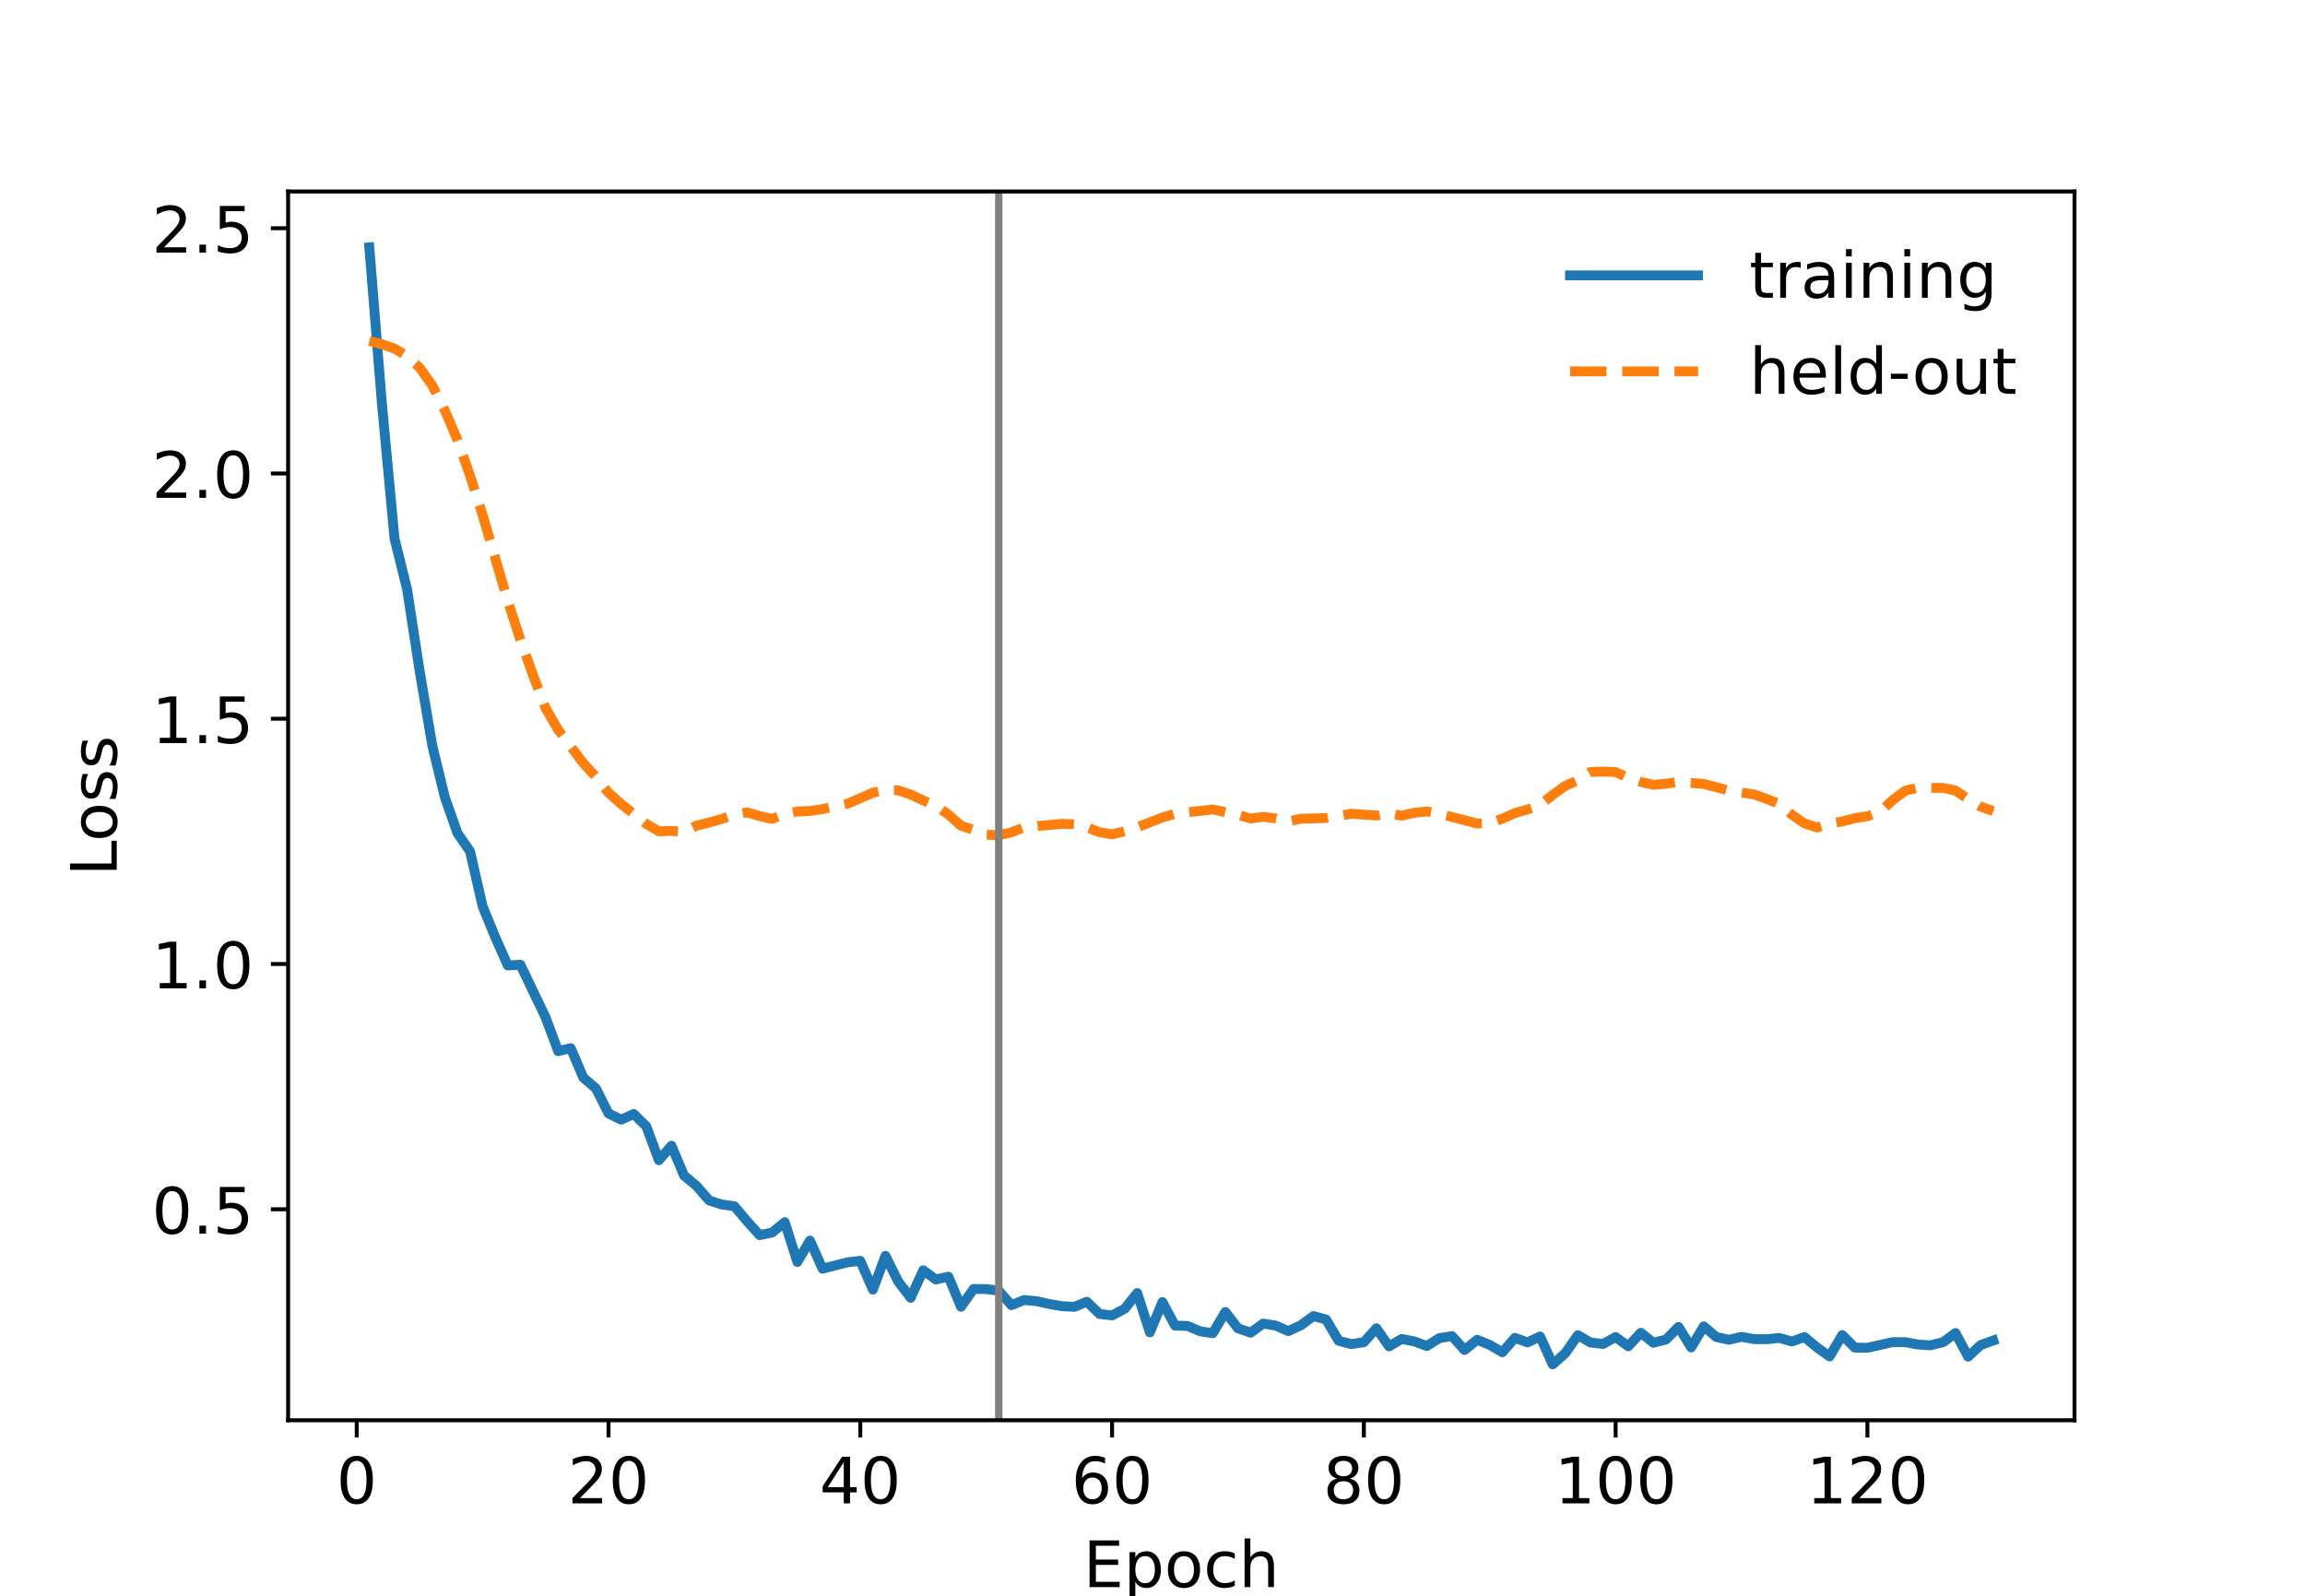
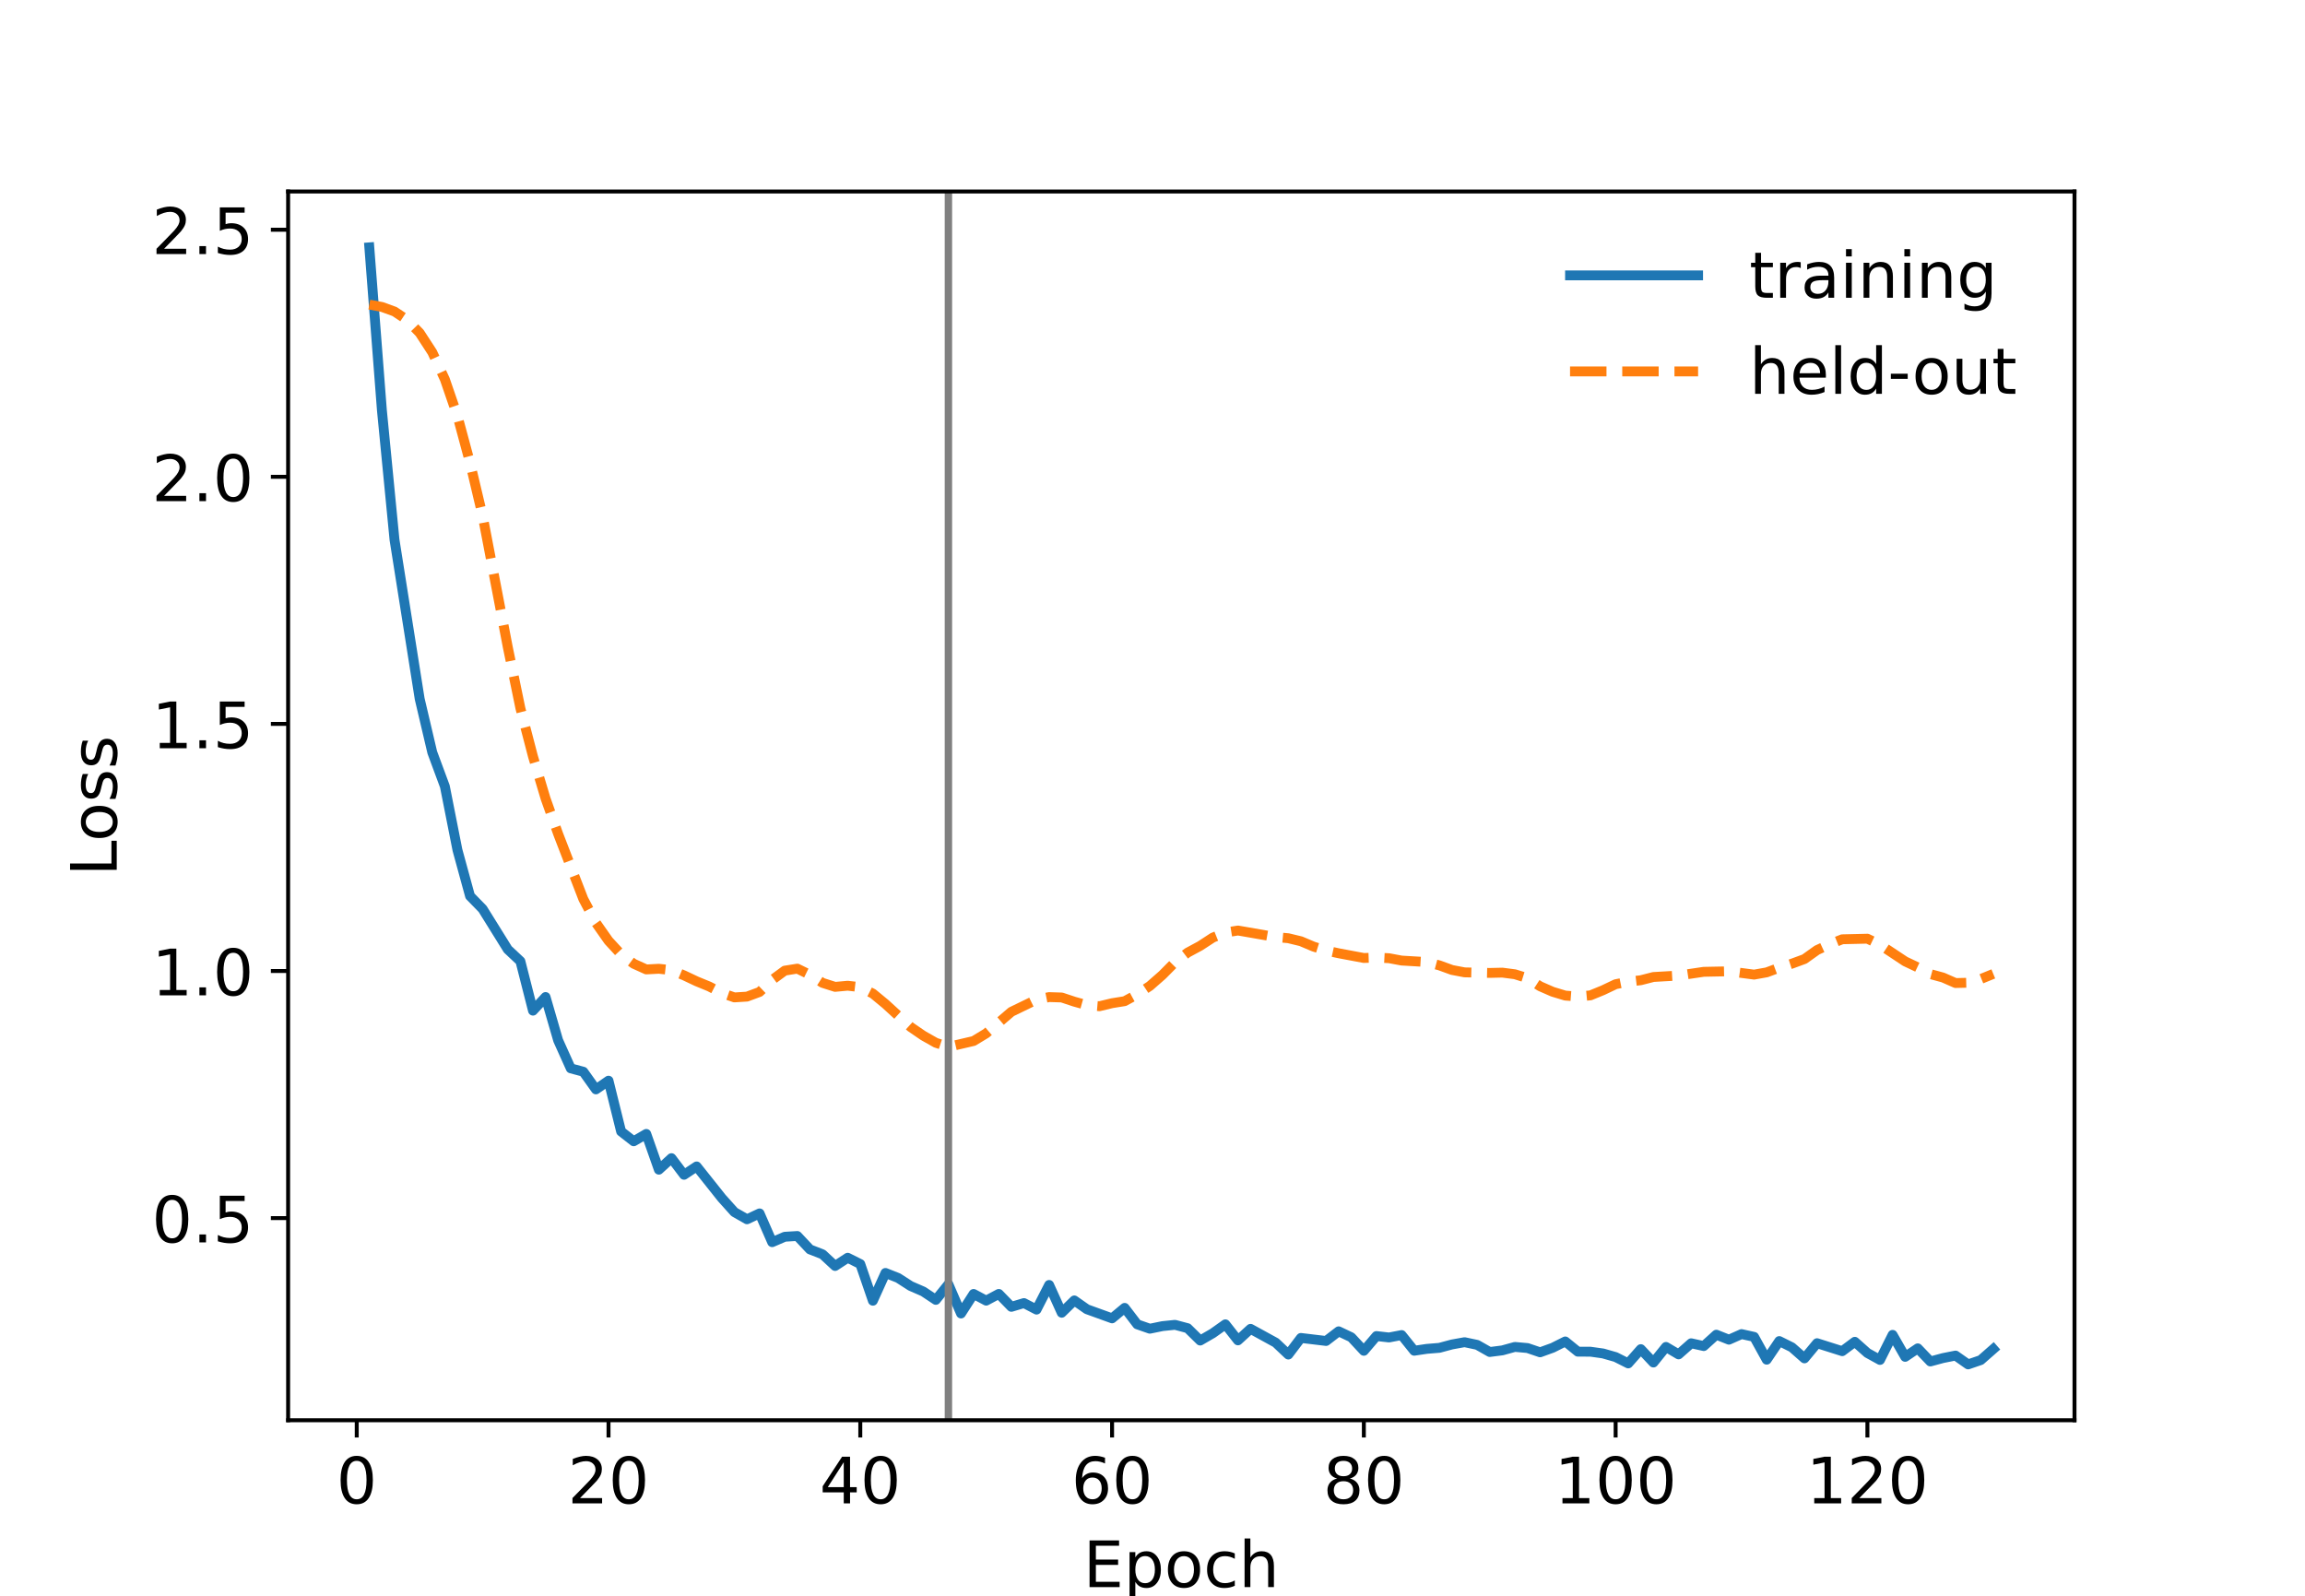
<svg xmlns="http://www.w3.org/2000/svg" xmlns:xlink="http://www.w3.org/1999/xlink" width="468pt" height="324pt" viewBox="0 0 468 324" version="1.1">
  <defs>
    <style type="text/css">*{stroke-linejoin: round; stroke-linecap: butt}</style>
  </defs>
  <g id="figure_1">
    <g id="patch_1">
      <path d="M 0 324  L 468 324  L 468 0  L 0 0  L 0 324  z " style="fill: none" />
    </g>
    <g id="axes_1">
      <g id="patch_2">
        <path d="M 58.5 288.36  L 421.2 288.36  L 421.2 38.88  L 58.5 38.88  L 58.5 288.36  z " style="fill: none" />
      </g>
      <g id="matplotlib.axis_1">
        <g id="xtick_1">
          <g id="line2d_1">
            <defs>
              <path id="m7b273e4b13" d="M 0 0  L 0 3.5  " style="stroke: currentColor; stroke-width: 0.8" />
            </defs>
            <g>
              <use xlink:href="#m7b273e4b13" x="72.43" y="288.36" style="fill: currentColor; stroke: currentColor; stroke-width: 0.8" />
            </g>
          </g>
          <g id="text_1">
            <g style="fill: currentColor" transform="translate(68.29471 305.237) scale(0.13 -0.13)">
              <defs>
                <path id="DejaVuSans-13" d="M 2034 4250  Q 1547 4250 1301 3770  Q 1056 3291 1056 2328  Q 1056 1369 1301 889  Q 1547 409 2034 409  Q 2525 409 2770 889  Q 3016 1369 3016 2328  Q 3016 3291 2770 3770  Q 2525 4250 2034 4250  z M 2034 4750  Q 2819 4750 3233 4129  Q 3647 3509 3647 2328  Q 3647 1150 3233 529  Q 2819 -91 2034 -91  Q 1250 -91 836 529  Q 422 1150 422 2328  Q 422 3509 836 4129  Q 1250 4750 2034 4750  z " transform="scale(0.015625)" />
              </defs>
              <use xlink:href="#DejaVuSans-13" />
            </g>
          </g>
        </g>
        <g id="xtick_2">
          <g id="line2d_2">
            <g>
              <use xlink:href="#m7b273e4b13" x="123.551" y="288.36" style="fill: currentColor; stroke: currentColor; stroke-width: 0.8" />
            </g>
          </g>
          <g id="text_2">
            <g style="fill: currentColor" transform="translate(115.2796 305.237) scale(0.13 -0.13)">
              <defs>
                <path id="DejaVuSans-15" d="M 1228 531  L 3431 531  L 3431 0  L 469 0  L 469 531  Q 828 903 1448 1529  Q 2069 2156 2228 2338  Q 2531 2678 2651 2914  Q 2772 3150 2772 3378  Q 2772 3750 2511 3984  Q 2250 4219 1831 4219  Q 1534 4219 1204 4116  Q 875 4013 500 3803  L 500 4441  Q 881 4594 1212 4672  Q 1544 4750 1819 4750  Q 2544 4750 2975 4387  Q 3406 4025 3406 3419  Q 3406 3131 3298 2873  Q 3191 2616 2906 2266  Q 2828 2175 2409 1742  Q 1991 1309 1228 531  z " transform="scale(0.015625)" />
              </defs>
              <use xlink:href="#DejaVuSans-15" />
              <use xlink:href="#DejaVuSans-13" transform="translate(63.625 0)" />
            </g>
          </g>
        </g>
        <g id="xtick_3">
          <g id="line2d_3">
            <g>
              <use xlink:href="#m7b273e4b13" x="174.671" y="288.36" style="fill: currentColor; stroke: currentColor; stroke-width: 0.8" />
            </g>
          </g>
          <g id="text_3">
            <g style="fill: currentColor" transform="translate(166.4001 305.237) scale(0.13 -0.13)">
              <defs>
                <path id="DejaVuSans-17" d="M 2419 4116  L 825 1625  L 2419 1625  L 2419 4116  z M 2253 4666  L 3047 4666  L 3047 1625  L 3713 1625  L 3713 1100  L 3047 1100  L 3047 0  L 2419 0  L 2419 1100  L 313 1100  L 313 1709  L 2253 4666  z " transform="scale(0.015625)" />
              </defs>
              <use xlink:href="#DejaVuSans-17" />
              <use xlink:href="#DejaVuSans-13" transform="translate(63.625 0)" />
            </g>
          </g>
        </g>
        <g id="xtick_4">
          <g id="line2d_4">
            <g>
              <use xlink:href="#m7b273e4b13" x="225.792" y="288.36" style="fill: currentColor; stroke: currentColor; stroke-width: 0.8" />
            </g>
          </g>
          <g id="text_4">
            <g style="fill: currentColor" transform="translate(217.5206 305.237) scale(0.13 -0.13)">
              <defs>
                <path id="DejaVuSans-19" d="M 2113 2584  Q 1688 2584 1439 2293  Q 1191 2003 1191 1497  Q 1191 994 1439 701  Q 1688 409 2113 409  Q 2538 409 2786 701  Q 3034 994 3034 1497  Q 3034 2003 2786 2293  Q 2538 2584 2113 2584  z M 3366 4563  L 3366 3988  Q 3128 4100 2886 4159  Q 2644 4219 2406 4219  Q 1781 4219 1451 3797  Q 1122 3375 1075 2522  Q 1259 2794 1537 2939  Q 1816 3084 2150 3084  Q 2853 3084 3261 2657  Q 3669 2231 3669 1497  Q 3669 778 3244 343  Q 2819 -91 2113 -91  Q 1303 -91 875 529  Q 447 1150 447 2328  Q 447 3434 972 4092  Q 1497 4750 2381 4750  Q 2619 4750 2861 4703  Q 3103 4656 3366 4563  z " transform="scale(0.015625)" />
              </defs>
              <use xlink:href="#DejaVuSans-19" />
              <use xlink:href="#DejaVuSans-13" transform="translate(63.625 0)" />
            </g>
          </g>
        </g>
        <g id="xtick_5">
          <g id="line2d_5">
            <g>
              <use xlink:href="#m7b273e4b13" x="276.912" y="288.36" style="fill: currentColor; stroke: currentColor; stroke-width: 0.8" />
            </g>
          </g>
          <g id="text_5">
            <g style="fill: currentColor" transform="translate(268.6411 305.237) scale(0.13 -0.13)">
              <defs>
                <path id="DejaVuSans-1b" d="M 2034 2216  Q 1584 2216 1326 1975  Q 1069 1734 1069 1313  Q 1069 891 1326 650  Q 1584 409 2034 409  Q 2484 409 2743 651  Q 3003 894 3003 1313  Q 3003 1734 2745 1975  Q 2488 2216 2034 2216  z M 1403 2484  Q 997 2584 770 2862  Q 544 3141 544 3541  Q 544 4100 942 4425  Q 1341 4750 2034 4750  Q 2731 4750 3128 4425  Q 3525 4100 3525 3541  Q 3525 3141 3298 2862  Q 3072 2584 2669 2484  Q 3125 2378 3379 2068  Q 3634 1759 3634 1313  Q 3634 634 3220 271  Q 2806 -91 2034 -91  Q 1263 -91 848 271  Q 434 634 434 1313  Q 434 1759 690 2068  Q 947 2378 1403 2484  z M 1172 3481  Q 1172 3119 1398 2916  Q 1625 2713 2034 2713  Q 2441 2713 2670 2916  Q 2900 3119 2900 3481  Q 2900 3844 2670 4047  Q 2441 4250 2034 4250  Q 1625 4250 1398 4047  Q 1172 3844 1172 3481  z " transform="scale(0.015625)" />
              </defs>
              <use xlink:href="#DejaVuSans-1b" />
              <use xlink:href="#DejaVuSans-13" transform="translate(63.625 0)" />
            </g>
          </g>
        </g>
        <g id="xtick_6">
          <g id="line2d_6">
            <g>
              <use xlink:href="#m7b273e4b13" x="328.033" y="288.36" style="fill: currentColor; stroke: currentColor; stroke-width: 0.8" />
            </g>
          </g>
          <g id="text_6">
            <g style="fill: currentColor" transform="translate(315.626 305.237) scale(0.13 -0.13)">
              <defs>
                <path id="DejaVuSans-14" d="M 794 531  L 1825 531  L 1825 4091  L 703 3866  L 703 4441  L 1819 4666  L 2450 4666  L 2450 531  L 3481 531  L 3481 0  L 794 0  L 794 531  z " transform="scale(0.015625)" />
              </defs>
              <use xlink:href="#DejaVuSans-14" />
              <use xlink:href="#DejaVuSans-13" transform="translate(63.625 0)" />
              <use xlink:href="#DejaVuSans-13" transform="translate(127.25 0)" />
            </g>
          </g>
        </g>
        <g id="xtick_7">
          <g id="line2d_7">
            <g>
              <use xlink:href="#m7b273e4b13" x="379.153" y="288.36" style="fill: currentColor; stroke: currentColor; stroke-width: 0.8" />
            </g>
          </g>
          <g id="text_7">
            <g style="fill: currentColor" transform="translate(366.7465 305.237) scale(0.13 -0.13)">
              <use xlink:href="#DejaVuSans-14" />
              <use xlink:href="#DejaVuSans-15" transform="translate(63.625 0)" />
              <use xlink:href="#DejaVuSans-13" transform="translate(127.25 0)" />
            </g>
          </g>
        </g>
        <g id="text_8">
          <g style="fill: currentColor" transform="translate(219.9458 322.238) scale(0.13 -0.13)">
            <defs>
              <path id="DejaVuSans-28" d="M 628 4666  L 3578 4666  L 3578 4134  L 1259 4134  L 1259 2753  L 3481 2753  L 3481 2222  L 1259 2222  L 1259 531  L 3634 531  L 3634 0  L 628 0  L 628 4666  z " transform="scale(0.015625)" />
              <path id="DejaVuSans-53" d="M 1159 525  L 1159 -1331  L 581 -1331  L 581 3500  L 1159 3500  L 1159 2969  Q 1341 3281 1617 3432  Q 1894 3584 2278 3584  Q 2916 3584 3314 3078  Q 3713 2572 3713 1747  Q 3713 922 3314 415  Q 2916 -91 2278 -91  Q 1894 -91 1617 61  Q 1341 213 1159 525  z M 3116 1747  Q 3116 2381 2855 2742  Q 2594 3103 2138 3103  Q 1681 3103 1420 2742  Q 1159 2381 1159 1747  Q 1159 1113 1420 752  Q 1681 391 2138 391  Q 2594 391 2855 752  Q 3116 1113 3116 1747  z " transform="scale(0.015625)" />
              <path id="DejaVuSans-52" d="M 1959 3097  Q 1497 3097 1228 2736  Q 959 2375 959 1747  Q 959 1119 1226 758  Q 1494 397 1959 397  Q 2419 397 2687 759  Q 2956 1122 2956 1747  Q 2956 2369 2687 2733  Q 2419 3097 1959 3097  z M 1959 3584  Q 2709 3584 3137 3096  Q 3566 2609 3566 1747  Q 3566 888 3137 398  Q 2709 -91 1959 -91  Q 1206 -91 779 398  Q 353 888 353 1747  Q 353 2609 779 3096  Q 1206 3584 1959 3584  z " transform="scale(0.015625)" />
              <path id="DejaVuSans-46" d="M 3122 3366  L 3122 2828  Q 2878 2963 2633 3030  Q 2388 3097 2138 3097  Q 1578 3097 1268 2742  Q 959 2388 959 1747  Q 959 1106 1268 751  Q 1578 397 2138 397  Q 2388 397 2633 464  Q 2878 531 3122 666  L 3122 134  Q 2881 22 2623 -34  Q 2366 -91 2075 -91  Q 1284 -91 818 406  Q 353 903 353 1747  Q 353 2603 823 3093  Q 1294 3584 2113 3584  Q 2378 3584 2631 3529  Q 2884 3475 3122 3366  z " transform="scale(0.015625)" />
              <path id="DejaVuSans-4b" d="M 3513 2113  L 3513 0  L 2938 0  L 2938 2094  Q 2938 2591 2744 2837  Q 2550 3084 2163 3084  Q 1697 3084 1428 2787  Q 1159 2491 1159 1978  L 1159 0  L 581 0  L 581 4863  L 1159 4863  L 1159 2956  Q 1366 3272 1645 3428  Q 1925 3584 2291 3584  Q 2894 3584 3203 3211  Q 3513 2838 3513 2113  z " transform="scale(0.015625)" />
            </defs>
            <use xlink:href="#DejaVuSans-28" />
            <use xlink:href="#DejaVuSans-53" transform="translate(63.1875 0)" />
            <use xlink:href="#DejaVuSans-52" transform="translate(126.6719 0)" />
            <use xlink:href="#DejaVuSans-46" transform="translate(187.8594 0)" />
            <use xlink:href="#DejaVuSans-4b" transform="translate(242.8438 0)" />
          </g>
        </g>
      </g>
      <g id="matplotlib.axis_2">
        <g id="ytick_1">
          <g id="line2d_8">
            <defs>
              <path id="mc0cdff3a55" d="M 0 0  L -3.5 0  " style="stroke: currentColor; stroke-width: 0.8" />
            </defs>
            <g>
-               <use xlink:href="#mc0cdff3a55" x="58.5" y="245.525" style="fill: currentColor; stroke: currentColor; stroke-width: 0.8" />
+               <use xlink:href="#mc0cdff3a55" x="58.5" y="247.311" style="fill: currentColor; stroke: currentColor; stroke-width: 0.8" />
            </g>
          </g>
          <g id="text_9">
-             <g style="fill: currentColor" transform="translate(30.82594 250.4635) scale(0.13 -0.13)">
+             <g style="fill: currentColor" transform="translate(30.82594 252.2492) scale(0.13 -0.13)">
              <defs>
                <path id="DejaVuSans-11" d="M 684 794  L 1344 794  L 1344 0  L 684 0  L 684 794  z " transform="scale(0.015625)" />
                <path id="DejaVuSans-18" d="M 691 4666  L 3169 4666  L 3169 4134  L 1269 4134  L 1269 2991  Q 1406 3038 1543 3061  Q 1681 3084 1819 3084  Q 2600 3084 3056 2656  Q 3513 2228 3513 1497  Q 3513 744 3044 326  Q 2575 -91 1722 -91  Q 1428 -91 1123 -41  Q 819 9 494 109  L 494 744  Q 775 591 1075 516  Q 1375 441 1709 441  Q 2250 441 2565 725  Q 2881 1009 2881 1497  Q 2881 1984 2565 2268  Q 2250 2553 1709 2553  Q 1456 2553 1204 2497  Q 953 2441 691 2322  L 691 4666  z " transform="scale(0.015625)" />
              </defs>
              <use xlink:href="#DejaVuSans-13" />
              <use xlink:href="#DejaVuSans-11" transform="translate(63.625 0)" />
              <use xlink:href="#DejaVuSans-18" transform="translate(95.40625 0)" />
            </g>
          </g>
        </g>
        <g id="ytick_2">
          <g id="line2d_9">
            <g>
-               <use xlink:href="#mc0cdff3a55" x="58.5" y="195.729" style="fill: currentColor; stroke: currentColor; stroke-width: 0.8" />
+               <use xlink:href="#mc0cdff3a55" x="58.5" y="197.144" style="fill: currentColor; stroke: currentColor; stroke-width: 0.8" />
            </g>
          </g>
          <g id="text_10">
-             <g style="fill: currentColor" transform="translate(30.82594 200.6676) scale(0.13 -0.13)">
+             <g style="fill: currentColor" transform="translate(30.82594 202.0825) scale(0.13 -0.13)">
              <use xlink:href="#DejaVuSans-14" />
              <use xlink:href="#DejaVuSans-11" transform="translate(63.625 0)" />
              <use xlink:href="#DejaVuSans-13" transform="translate(95.40625 0)" />
            </g>
          </g>
        </g>
        <g id="ytick_3">
          <g id="line2d_10">
            <g>
-               <use xlink:href="#mc0cdff3a55" x="58.5" y="145.933" style="fill: currentColor; stroke: currentColor; stroke-width: 0.8" />
+               <use xlink:href="#mc0cdff3a55" x="58.5" y="146.977" style="fill: currentColor; stroke: currentColor; stroke-width: 0.8" />
            </g>
          </g>
          <g id="text_11">
-             <g style="fill: currentColor" transform="translate(30.82594 150.8718) scale(0.13 -0.13)">
+             <g style="fill: currentColor" transform="translate(30.82594 151.9158) scale(0.13 -0.13)">
              <use xlink:href="#DejaVuSans-14" />
              <use xlink:href="#DejaVuSans-11" transform="translate(63.625 0)" />
              <use xlink:href="#DejaVuSans-18" transform="translate(95.40625 0)" />
            </g>
          </g>
        </g>
        <g id="ytick_4">
          <g id="line2d_11">
            <g>
-               <use xlink:href="#mc0cdff3a55" x="58.5" y="96.137" style="fill: currentColor; stroke: currentColor; stroke-width: 0.8" />
+               <use xlink:href="#mc0cdff3a55" x="58.5" y="96.811" style="fill: currentColor; stroke: currentColor; stroke-width: 0.8" />
            </g>
          </g>
          <g id="text_12">
-             <g style="fill: currentColor" transform="translate(30.82594 101.0759) scale(0.13 -0.13)">
+             <g style="fill: currentColor" transform="translate(30.82594 101.7491) scale(0.13 -0.13)">
              <use xlink:href="#DejaVuSans-15" />
              <use xlink:href="#DejaVuSans-11" transform="translate(63.625 0)" />
              <use xlink:href="#DejaVuSans-13" transform="translate(95.40625 0)" />
            </g>
          </g>
        </g>
        <g id="ytick_5">
          <g id="line2d_12">
            <g>
-               <use xlink:href="#mc0cdff3a55" x="58.5" y="46.342" style="fill: currentColor; stroke: currentColor; stroke-width: 0.8" />
+               <use xlink:href="#mc0cdff3a55" x="58.5" y="46.644" style="fill: currentColor; stroke: currentColor; stroke-width: 0.8" />
            </g>
          </g>
          <g id="text_13">
-             <g style="fill: currentColor" transform="translate(30.82594 51.28) scale(0.13 -0.13)">
+             <g style="fill: currentColor" transform="translate(30.82594 51.58238) scale(0.13 -0.13)">
              <use xlink:href="#DejaVuSans-15" />
              <use xlink:href="#DejaVuSans-11" transform="translate(63.625 0)" />
              <use xlink:href="#DejaVuSans-18" transform="translate(95.40625 0)" />
            </g>
          </g>
        </g>
        <g id="text_14">
          <g style="fill: currentColor" transform="translate(23.70289 177.8773) rotate(-90) scale(0.13 -0.13)">
            <defs>
              <path id="DejaVuSans-2f" d="M 628 4666  L 1259 4666  L 1259 531  L 3531 531  L 3531 0  L 628 0  L 628 4666  z " transform="scale(0.015625)" />
              <path id="DejaVuSans-56" d="M 2834 3397  L 2834 2853  Q 2591 2978 2328 3040  Q 2066 3103 1784 3103  Q 1356 3103 1142 2972  Q 928 2841 928 2578  Q 928 2378 1081 2264  Q 1234 2150 1697 2047  L 1894 2003  Q 2506 1872 2764 1633  Q 3022 1394 3022 966  Q 3022 478 2636 193  Q 2250 -91 1575 -91  Q 1294 -91 989 -36  Q 684 19 347 128  L 347 722  Q 666 556 975 473  Q 1284 391 1588 391  Q 1994 391 2212 530  Q 2431 669 2431 922  Q 2431 1156 2273 1281  Q 2116 1406 1581 1522  L 1381 1569  Q 847 1681 609 1914  Q 372 2147 372 2553  Q 372 3047 722 3315  Q 1072 3584 1716 3584  Q 2034 3584 2315 3537  Q 2597 3491 2834 3397  z " transform="scale(0.015625)" />
            </defs>
            <use xlink:href="#DejaVuSans-2f" />
            <use xlink:href="#DejaVuSans-52" transform="translate(53.96875 0)" />
            <use xlink:href="#DejaVuSans-56" transform="translate(115.1562 0)" />
            <use xlink:href="#DejaVuSans-56" transform="translate(167.25 0)" />
          </g>
        </g>
      </g>
      <g id="line2d_13">
-         <path d="M 74.986 50.22  L 77.542 81.934  L 80.098 109.317  L 82.654 119.626  L 85.21 136.284  L 87.766 151.348  L 90.323 161.89  L 92.879 169.145  L 95.435 172.855  L 97.991 184.025  L 100.547 190.267  L 103.103 196.018  L 105.659 195.877  L 110.771 206.554  L 113.327 213.417  L 115.883 212.82  L 118.439 218.803  L 120.995 220.982  L 123.551 226.069  L 126.107 227.333  L 128.663 226.177  L 131.219 228.686  L 133.775 235.567  L 136.331 232.621  L 138.887 238.675  L 141.443 240.805  L 143.999 243.747  L 146.555 244.556  L 149.111 244.906  L 151.667 247.927  L 154.223 250.772  L 156.779 250.241  L 159.335 248.142  L 161.891 256.211  L 164.447 251.876  L 167.003 257.588  L 172.115 256.287  L 174.671 255.992  L 177.227 261.838  L 179.783 254.984  L 182.339 260.137  L 184.895 263.5  L 187.451 257.909  L 190.008 259.786  L 192.564 259.211  L 195.12 265.314  L 197.676 261.703  L 200.232 261.729  L 202.788 262.049  L 205.344 264.991  L 207.9 263.959  L 210.456 264.177  L 213.012 264.75  L 215.568 265.204  L 218.124 265.335  L 220.68 264.295  L 223.236 266.771  L 225.792 267.082  L 228.348 265.722  L 230.904 262.537  L 233.46 270.52  L 236.016 264.367  L 238.572 269.139  L 241.128 269.214  L 243.684 270.305  L 246.24 270.678  L 248.796 266.379  L 251.352 269.682  L 253.908 270.583  L 256.464 268.726  L 259.02 269.143  L 261.576 270.259  L 264.132 269.071  L 266.688 267.202  L 269.244 267.912  L 271.8 272.227  L 274.356 272.896  L 276.912 272.519  L 279.468 269.687  L 282.024 273.368  L 284.58 271.864  L 287.136 272.339  L 289.692 273.293  L 292.249 271.683  L 294.805 271.274  L 297.361 274.096  L 299.917 272.02  L 302.473 273.061  L 305.029 274.556  L 307.585 271.631  L 310.141 272.553  L 312.697 271.345  L 315.253 277.02  L 317.809 274.746  L 320.365 271.091  L 322.921 272.575  L 325.477 272.874  L 328.033 271.457  L 330.589 273.351  L 333.145 270.599  L 335.701 272.624  L 338.257 271.979  L 340.813 269.412  L 343.369 273.576  L 345.925 269.298  L 348.481 271.463  L 351.037 272.024  L 353.593 271.422  L 356.149 271.89  L 358.705 271.906  L 361.261 271.646  L 363.817 272.373  L 366.373 271.466  L 368.929 273.587  L 371.485 275.401  L 374.041 271.067  L 376.597 273.613  L 379.153 273.649  L 384.265 272.502  L 386.821 272.504  L 389.377 272.978  L 391.934 273.147  L 394.49 272.523  L 397.046 270.651  L 399.602 275.451  L 402.158 273.083  L 404.714 272.168  L 404.714 272.168  " clip-path="url(#p4115d3fcf9)" style="fill: none; stroke: #1f77b4; stroke-width: 2; stroke-linecap: square" />
+         <path d="M 74.986 50.22  L 77.542 83.309  L 80.098 109.585  L 85.21 141.885  L 87.766 152.758  L 90.323 159.66  L 92.879 172.584  L 95.435 181.926  L 97.991 184.548  L 103.103 192.766  L 105.659 195.158  L 108.215 205.194  L 110.771 202.428  L 113.327 211.232  L 115.883 216.911  L 118.439 217.598  L 120.995 221.184  L 123.551 219.416  L 126.107 229.726  L 128.663 231.72  L 131.219 230.225  L 133.775 237.486  L 136.331 235.146  L 138.887 238.521  L 141.443 236.826  L 146.555 243.251  L 149.111 246.097  L 151.667 247.557  L 154.223 246.363  L 156.779 252.204  L 159.335 251.103  L 161.891 250.95  L 164.447 253.672  L 167.003 254.665  L 169.559 257.036  L 172.115 255.366  L 174.671 256.644  L 177.227 264.093  L 179.783 258.452  L 182.339 259.462  L 184.895 261.107  L 187.451 262.218  L 190.008 263.919  L 192.564 260.762  L 195.12 266.685  L 197.676 262.716  L 200.232 264.077  L 202.788 262.708  L 205.344 265.332  L 207.9 264.568  L 210.456 265.896  L 213.012 260.889  L 215.568 266.532  L 218.124 264.03  L 220.68 265.821  L 225.792 267.669  L 228.348 265.543  L 230.904 268.886  L 233.46 269.776  L 236.016 269.249  L 238.572 268.986  L 241.128 269.667  L 243.684 272.178  L 246.24 270.697  L 248.796 268.885  L 251.352 272.14  L 253.908 269.799  L 259.02 272.605  L 261.576 275.019  L 264.132 271.649  L 269.244 272.263  L 271.8 270.304  L 274.356 271.511  L 276.912 274.258  L 279.468 271.264  L 282.024 271.553  L 284.58 271.062  L 287.136 274.246  L 289.692 273.866  L 292.249 273.657  L 294.805 272.972  L 297.361 272.512  L 299.917 273.054  L 302.473 274.502  L 305.029 274.174  L 307.585 273.47  L 310.141 273.699  L 312.697 274.568  L 315.253 273.643  L 317.809 272.362  L 320.365 274.438  L 322.921 274.44  L 325.477 274.799  L 328.033 275.531  L 330.589 276.819  L 333.145 273.924  L 335.701 276.64  L 338.257 273.473  L 340.813 274.985  L 343.369 272.731  L 345.925 273.299  L 348.481 270.987  L 351.037 272.002  L 353.593 270.868  L 356.149 271.432  L 358.705 276.063  L 361.261 272.28  L 363.817 273.55  L 366.373 275.796  L 368.929 272.715  L 374.041 274.335  L 376.597 272.431  L 379.153 274.705  L 381.709 276.115  L 384.265 271.022  L 386.821 275.487  L 389.377 273.76  L 391.934 276.426  L 394.49 275.736  L 397.046 275.226  L 399.602 277.02  L 402.158 276.145  L 404.714 273.903  L 404.714 273.903  " clip-path="url(#p4115d3fcf9)" style="fill: none; stroke: #1f77b4; stroke-width: 2; stroke-linecap: square" />
      </g>
      <g id="line2d_14">
-         <path d="M 74.986 69.207  L 77.542 69.899  L 80.098 70.768  L 82.654 72.328  L 85.21 74.662  L 87.766 78.27  L 90.323 83.351  L 92.879 89.304  L 95.435 96.559  L 97.991 104.585  L 103.103 122.017  L 105.659 129.899  L 108.215 137.056  L 110.771 143.757  L 113.327 148.192  L 118.439 154.952  L 120.995 157.738  L 123.551 160.939  L 126.107 163.233  L 131.219 167.272  L 133.775 168.787  L 136.331 168.702  L 138.887 168.882  L 141.443 167.619  L 143.999 167.013  L 146.555 166.262  L 149.111 165.367  L 151.667 164.946  L 154.223 165.675  L 156.779 166.262  L 159.335 165.225  L 161.891 164.761  L 164.447 164.665  L 167.003 164.274  L 172.115 163.166  L 177.227 160.951  L 179.783 160.42  L 182.339 160.473  L 184.895 161.314  L 187.451 162.525  L 190.008 163.585  L 192.564 165.392  L 195.12 167.641  L 197.676 168.495  L 200.232 169.477  L 202.788 169.579  L 205.344 169.003  L 207.9 167.977  L 215.568 167.272  L 218.124 167.347  L 220.68 167.976  L 223.236 168.973  L 225.792 169.404  L 228.348 168.774  L 230.904 167.963  L 236.016 165.979  L 238.572 165.216  L 246.24 164.349  L 251.352 165.438  L 253.908 166.182  L 256.464 165.854  L 259.02 166.163  L 261.576 166.745  L 264.132 166.227  L 269.244 166.091  L 274.356 165.222  L 279.468 165.578  L 282.024 165.094  L 284.58 165.622  L 287.136 165.025  L 289.692 164.753  L 292.249 165.217  L 299.917 167.203  L 302.473 167.093  L 305.029 166.216  L 307.585 165.088  L 310.141 164.357  L 312.697 163.454  L 315.253 161.389  L 317.809 159.554  L 320.365 158.443  L 322.921 156.751  L 325.477 156.655  L 328.033 156.758  L 330.589 157.943  L 333.145 158.755  L 335.701 159.353  L 338.257 159.117  L 340.813 158.767  L 345.925 159.165  L 351.037 160.505  L 356.149 161.301  L 358.705 162.208  L 361.261 163.262  L 363.817 165.423  L 366.373 167.182  L 368.929 168.007  L 371.485 167.208  L 374.041 166.796  L 376.597 166.116  L 379.153 165.718  L 381.709 164.852  L 384.265 162.469  L 386.821 160.543  L 389.377 159.962  L 394.49 159.968  L 397.046 160.505  L 399.602 162.244  L 402.158 163.8  L 404.714 164.67  L 404.714 164.67  " clip-path="url(#p4115d3fcf9)" style="fill: none; stroke-dasharray: 7.4,3.2; stroke-dashoffset: 0; stroke: #ff7f0e; stroke-width: 2" />
+         <path d="M 74.986 61.845  L 77.542 62.32  L 80.098 63.25  L 82.654 64.952  L 85.21 67.591  L 87.766 71.523  L 90.323 77.015  L 92.879 84.441  L 95.435 93.93  L 97.991 104.728  L 103.103 131.412  L 105.659 143.797  L 108.215 153.59  L 110.771 162.132  L 113.327 169.322  L 118.439 182.545  L 120.995 187.366  L 123.551 191.007  L 126.107 193.773  L 128.663 195.67  L 131.219 196.827  L 133.775 196.692  L 136.331 196.968  L 138.887 198.037  L 141.443 199.244  L 143.999 200.294  L 146.555 201.621  L 149.111 202.509  L 151.667 202.348  L 154.223 201.401  L 156.779 198.951  L 159.335 197.073  L 161.891 196.665  L 164.447 197.917  L 167.003 199.556  L 169.559 200.368  L 172.115 200.133  L 174.671 200.434  L 177.227 201.734  L 179.783 203.844  L 184.895 208.524  L 187.451 210.273  L 190.008 211.721  L 192.564 212.549  L 197.676 211.359  L 200.232 209.809  L 205.344 205.433  L 210.456 202.954  L 213.012 202.444  L 215.568 202.524  L 218.124 203.372  L 220.68 204.084  L 223.236 204.298  L 225.792 203.683  L 228.348 203.273  L 230.904 201.881  L 233.46 200.188  L 236.016 197.949  L 238.572 195.368  L 241.128 193.417  L 243.684 192.039  L 246.24 190.37  L 248.796 189.342  L 251.352 188.927  L 259.02 190.259  L 261.576 190.491  L 264.132 191.11  L 266.688 192.19  L 269.244 192.986  L 271.8 193.548  L 276.912 194.505  L 279.468 194.421  L 282.024 194.55  L 284.58 195.028  L 289.692 195.33  L 292.249 196.005  L 294.805 196.935  L 297.361 197.423  L 302.473 197.537  L 305.029 197.477  L 307.585 197.81  L 310.141 198.609  L 312.697 200.25  L 315.253 201.368  L 317.809 202.139  L 320.365 202.333  L 322.921 202.093  L 325.477 201.046  L 328.033 199.83  L 330.589 199.323  L 333.145 199.019  L 335.701 198.365  L 340.813 198.07  L 345.925 197.311  L 351.037 197.209  L 356.149 197.881  L 358.705 197.423  L 361.261 196.474  L 363.817 195.66  L 366.373 194.719  L 368.929 192.897  L 371.485 191.719  L 374.041 190.706  L 379.153 190.586  L 381.709 191.807  L 386.821 195.199  L 389.377 196.408  L 391.934 197.771  L 394.49 198.471  L 397.046 199.591  L 399.602 199.531  L 402.158 198.78  L 404.714 197.734  L 404.714 197.734  " clip-path="url(#p4115d3fcf9)" style="fill: none; stroke-dasharray: 7.4,3.2; stroke-dashoffset: 0; stroke: #ff7f0e; stroke-width: 2" />
      </g>
      <g id="line2d_15">
-         <path d="M 202.788 288.36  L 202.788 38.88  " clip-path="url(#p4115d3fcf9)" style="fill: none; stroke: #808080; stroke-width: 1.5; stroke-linecap: square" />
+         <path d="M 192.564 288.36  L 192.564 38.88  " clip-path="url(#p4115d3fcf9)" style="fill: none; stroke: #808080; stroke-width: 1.5; stroke-linecap: square" />
      </g>
      <g id="patch_3">
        <path d="M 58.5 288.36  L 58.5 38.88  " style="fill: none; stroke: currentColor; stroke-width: 0.8; stroke-linejoin: miter; stroke-linecap: square" />
      </g>
      <g id="patch_4">
        <path d="M 421.2 288.36  L 421.2 38.88  " style="fill: none; stroke: currentColor; stroke-width: 0.8; stroke-linejoin: miter; stroke-linecap: square" />
      </g>
      <g id="patch_5">
        <path d="M 58.5 288.36  L 421.2 288.36  " style="fill: none; stroke: currentColor; stroke-width: 0.8; stroke-linejoin: miter; stroke-linecap: square" />
      </g>
      <g id="patch_6">
        <path d="M 58.5 38.88  L 421.2 38.88  " style="fill: none; stroke: currentColor; stroke-width: 0.8; stroke-linejoin: miter; stroke-linecap: square" />
      </g>
      <g id="legend_1">
        <g id="line2d_16">
          <path d="M 318.776 55.908  L 331.776 55.908  L 344.776 55.908  " style="fill: none; stroke: #1f77b4; stroke-width: 2; stroke-linecap: square" />
        </g>
        <g id="text_15">
          <g style="fill: currentColor" transform="translate(355.1762 60.45797) scale(0.13 -0.13)">
            <defs>
              <path id="DejaVuSans-57" d="M 1172 4494  L 1172 3500  L 2356 3500  L 2356 3053  L 1172 3053  L 1172 1153  Q 1172 725 1289 603  Q 1406 481 1766 481  L 2356 481  L 2356 0  L 1766 0  Q 1100 0 847 248  Q 594 497 594 1153  L 594 3053  L 172 3053  L 172 3500  L 594 3500  L 594 4494  L 1172 4494  z " transform="scale(0.015625)" />
              <path id="DejaVuSans-55" d="M 2631 2963  Q 2534 3019 2420 3045  Q 2306 3072 2169 3072  Q 1681 3072 1420 2755  Q 1159 2438 1159 1844  L 1159 0  L 581 0  L 581 3500  L 1159 3500  L 1159 2956  Q 1341 3275 1631 3429  Q 1922 3584 2338 3584  Q 2397 3584 2469 3576  Q 2541 3569 2628 3553  L 2631 2963  z " transform="scale(0.015625)" />
              <path id="DejaVuSans-44" d="M 2194 1759  Q 1497 1759 1228 1600  Q 959 1441 959 1056  Q 959 750 1161 570  Q 1363 391 1709 391  Q 2188 391 2477 730  Q 2766 1069 2766 1631  L 2766 1759  L 2194 1759  z M 3341 1997  L 3341 0  L 2766 0  L 2766 531  Q 2569 213 2275 61  Q 1981 -91 1556 -91  Q 1019 -91 701 211  Q 384 513 384 1019  Q 384 1609 779 1909  Q 1175 2209 1959 2209  L 2766 2209  L 2766 2266  Q 2766 2663 2505 2880  Q 2244 3097 1772 3097  Q 1472 3097 1187 3025  Q 903 2953 641 2809  L 641 3341  Q 956 3463 1253 3523  Q 1550 3584 1831 3584  Q 2591 3584 2966 3190  Q 3341 2797 3341 1997  z " transform="scale(0.015625)" />
              <path id="DejaVuSans-4c" d="M 603 3500  L 1178 3500  L 1178 0  L 603 0  L 603 3500  z M 603 4863  L 1178 4863  L 1178 4134  L 603 4134  L 603 4863  z " transform="scale(0.015625)" />
              <path id="DejaVuSans-51" d="M 3513 2113  L 3513 0  L 2938 0  L 2938 2094  Q 2938 2591 2744 2837  Q 2550 3084 2163 3084  Q 1697 3084 1428 2787  Q 1159 2491 1159 1978  L 1159 0  L 581 0  L 581 3500  L 1159 3500  L 1159 2956  Q 1366 3272 1645 3428  Q 1925 3584 2291 3584  Q 2894 3584 3203 3211  Q 3513 2838 3513 2113  z " transform="scale(0.015625)" />
              <path id="DejaVuSans-4a" d="M 2906 1791  Q 2906 2416 2648 2759  Q 2391 3103 1925 3103  Q 1463 3103 1205 2759  Q 947 2416 947 1791  Q 947 1169 1205 825  Q 1463 481 1925 481  Q 2391 481 2648 825  Q 2906 1169 2906 1791  z M 3481 434  Q 3481 -459 3084 -895  Q 2688 -1331 1869 -1331  Q 1566 -1331 1297 -1286  Q 1028 -1241 775 -1147  L 775 -588  Q 1028 -725 1275 -790  Q 1522 -856 1778 -856  Q 2344 -856 2625 -561  Q 2906 -266 2906 331  L 2906 616  Q 2728 306 2450 153  Q 2172 0 1784 0  Q 1141 0 747 490  Q 353 981 353 1791  Q 353 2603 747 3093  Q 1141 3584 1784 3584  Q 2172 3584 2450 3431  Q 2728 3278 2906 2969  L 2906 3500  L 3481 3500  L 3481 434  z " transform="scale(0.015625)" />
            </defs>
            <use xlink:href="#DejaVuSans-57" />
            <use xlink:href="#DejaVuSans-55" transform="translate(39.20312 0)" />
            <use xlink:href="#DejaVuSans-44" transform="translate(80.3125 0)" />
            <use xlink:href="#DejaVuSans-4c" transform="translate(141.5938 0)" />
            <use xlink:href="#DejaVuSans-51" transform="translate(169.375 0)" />
            <use xlink:href="#DejaVuSans-4c" transform="translate(232.75 0)" />
            <use xlink:href="#DejaVuSans-51" transform="translate(260.5312 0)" />
            <use xlink:href="#DejaVuSans-4a" transform="translate(323.9062 0)" />
          </g>
        </g>
        <g id="line2d_17">
          <path d="M 318.776 75.409  L 331.776 75.409  L 344.776 75.409  " style="fill: none; stroke-dasharray: 7.4,3.2; stroke-dashoffset: 0; stroke: #ff7f0e; stroke-width: 2" />
        </g>
        <g id="text_16">
          <g style="fill: currentColor" transform="translate(355.1762 79.95898) scale(0.13 -0.13)">
            <defs>
              <path id="DejaVuSans-48" d="M 3597 1894  L 3597 1613  L 953 1613  Q 991 1019 1311 708  Q 1631 397 2203 397  Q 2534 397 2845 478  Q 3156 559 3463 722  L 3463 178  Q 3153 47 2828 -22  Q 2503 -91 2169 -91  Q 1331 -91 842 396  Q 353 884 353 1716  Q 353 2575 817 3079  Q 1281 3584 2069 3584  Q 2775 3584 3186 3129  Q 3597 2675 3597 1894  z M 3022 2063  Q 3016 2534 2758 2815  Q 2500 3097 2075 3097  Q 1594 3097 1305 2825  Q 1016 2553 972 2059  L 3022 2063  z " transform="scale(0.015625)" />
              <path id="DejaVuSans-4f" d="M 603 4863  L 1178 4863  L 1178 0  L 603 0  L 603 4863  z " transform="scale(0.015625)" />
              <path id="DejaVuSans-47" d="M 2906 2969  L 2906 4863  L 3481 4863  L 3481 0  L 2906 0  L 2906 525  Q 2725 213 2448 61  Q 2172 -91 1784 -91  Q 1150 -91 751 415  Q 353 922 353 1747  Q 353 2572 751 3078  Q 1150 3584 1784 3584  Q 2172 3584 2448 3432  Q 2725 3281 2906 2969  z M 947 1747  Q 947 1113 1208 752  Q 1469 391 1925 391  Q 2381 391 2643 752  Q 2906 1113 2906 1747  Q 2906 2381 2643 2742  Q 2381 3103 1925 3103  Q 1469 3103 1208 2742  Q 947 2381 947 1747  z " transform="scale(0.015625)" />
              <path id="DejaVuSans-10" d="M 313 2009  L 1997 2009  L 1997 1497  L 313 1497  L 313 2009  z " transform="scale(0.015625)" />
              <path id="DejaVuSans-58" d="M 544 1381  L 544 3500  L 1119 3500  L 1119 1403  Q 1119 906 1312 657  Q 1506 409 1894 409  Q 2359 409 2629 706  Q 2900 1003 2900 1516  L 2900 3500  L 3475 3500  L 3475 0  L 2900 0  L 2900 538  Q 2691 219 2414 64  Q 2138 -91 1772 -91  Q 1169 -91 856 284  Q 544 659 544 1381  z M 1991 3584  L 1991 3584  z " transform="scale(0.015625)" />
            </defs>
            <use xlink:href="#DejaVuSans-4b" />
            <use xlink:href="#DejaVuSans-48" transform="translate(63.375 0)" />
            <use xlink:href="#DejaVuSans-4f" transform="translate(124.9062 0)" />
            <use xlink:href="#DejaVuSans-47" transform="translate(152.6875 0)" />
            <use xlink:href="#DejaVuSans-10" transform="translate(216.1719 0)" />
            <use xlink:href="#DejaVuSans-52" transform="translate(254.1094 0)" />
            <use xlink:href="#DejaVuSans-58" transform="translate(315.2969 0)" />
            <use xlink:href="#DejaVuSans-57" transform="translate(378.6719 0)" />
          </g>
        </g>
      </g>
    </g>
  </g>
  <defs>
    <clipPath id="p4115d3fcf9">
      <rect x="58.5" y="38.88" width="362.7" height="249.48" />
    </clipPath>
  </defs>
</svg>
